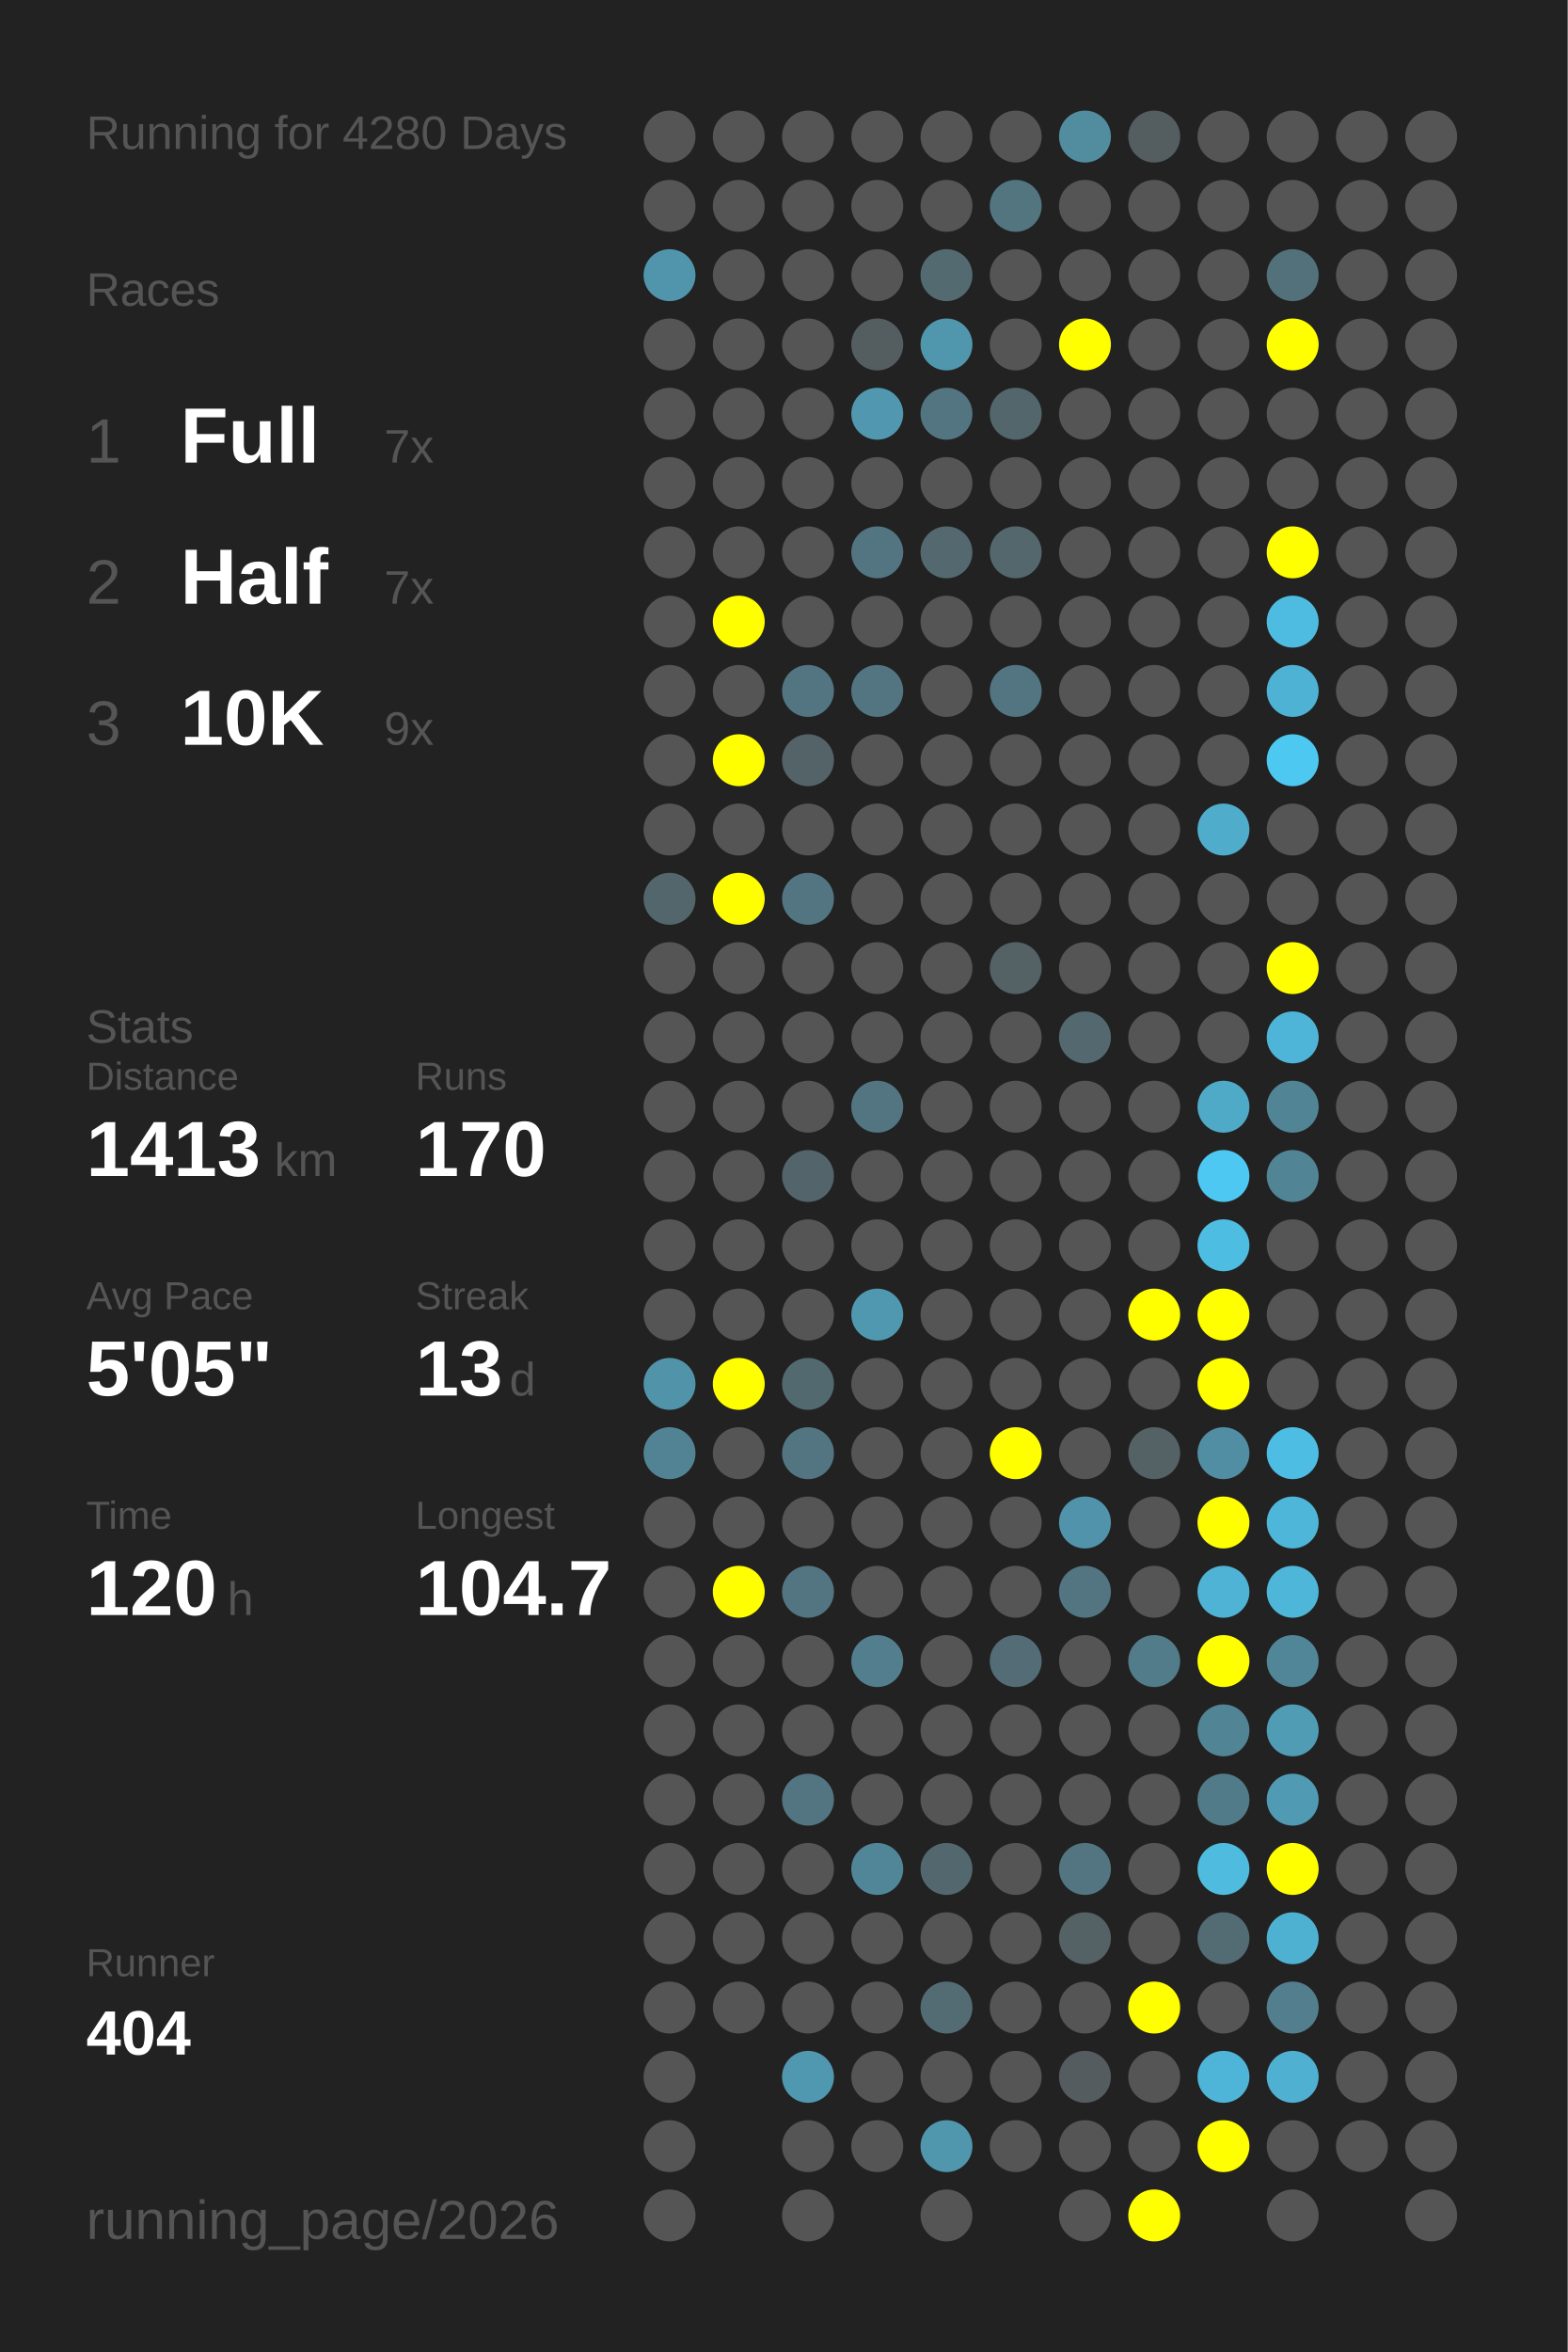
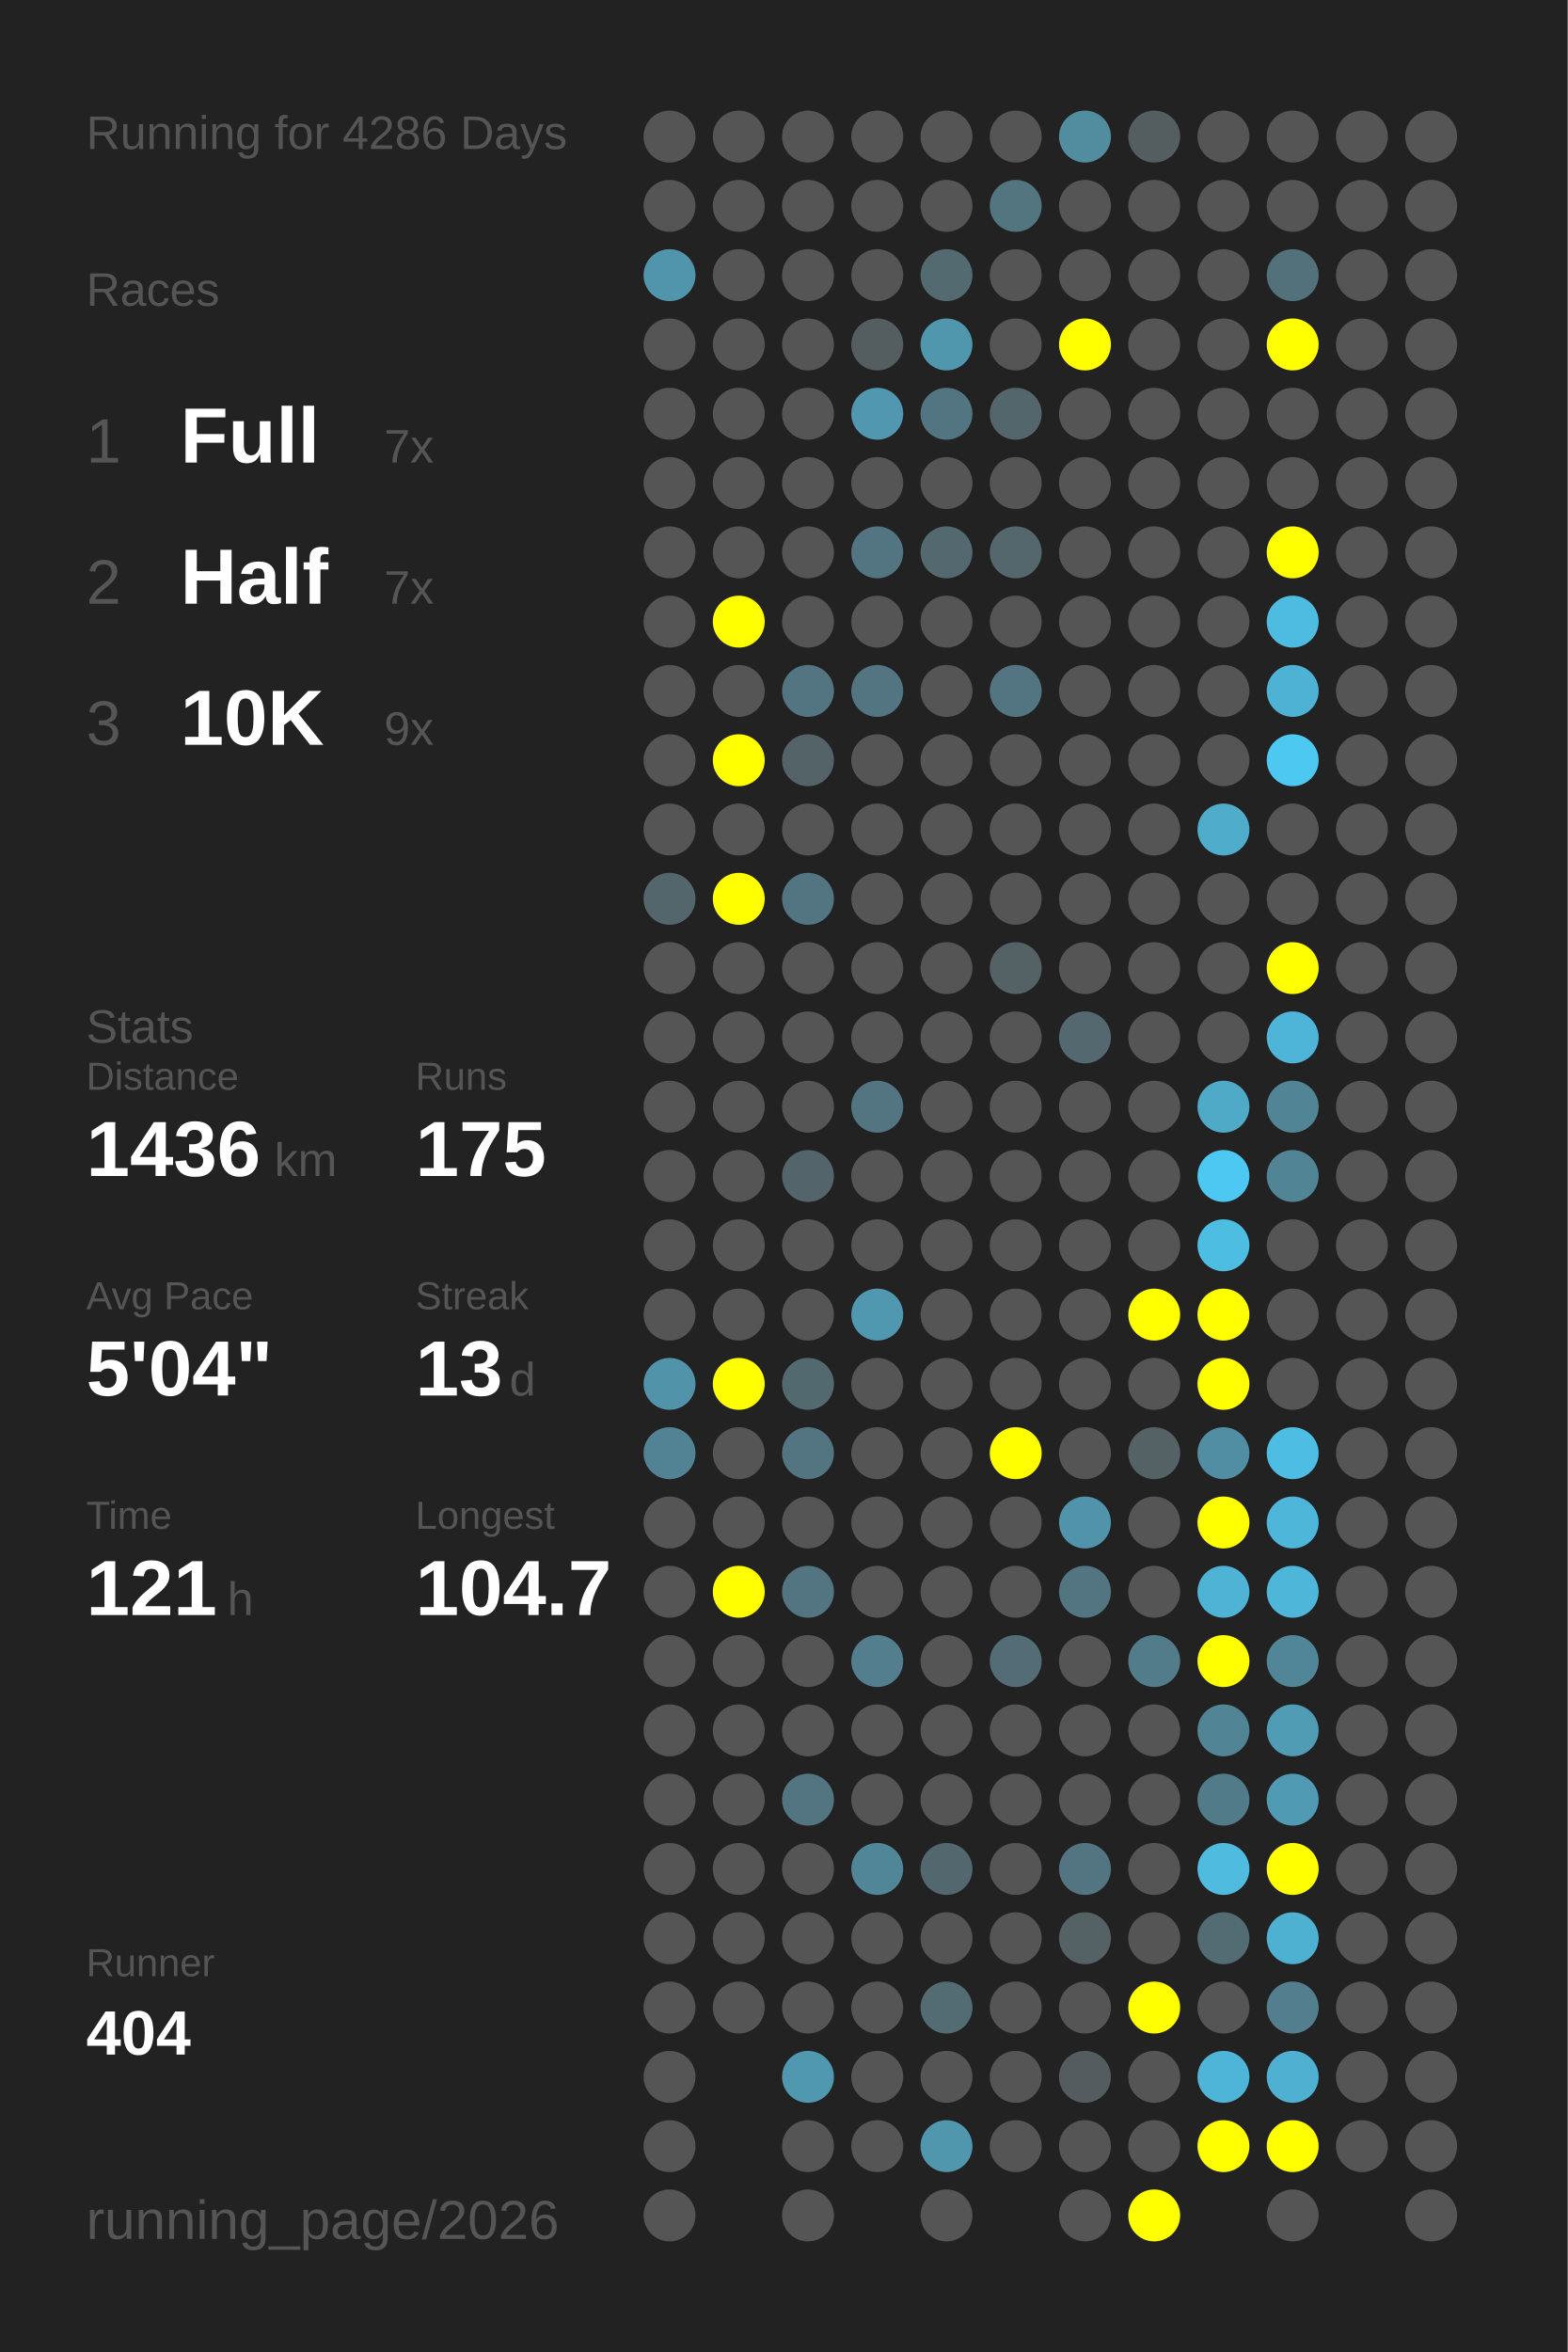
<svg xmlns="http://www.w3.org/2000/svg" baseProfile="full" height="300mm" version="1.1" viewBox="0,0,200,300" width="200mm">
  <defs />
  <rect fill="#222222" height="300" width="200" x="0" y="0" />
-   <text fill="#555555" style="font-size:6px; font-family:Arial;" x="11" y="19">Running for 4280 Days</text>
+   <text fill="#555555" style="font-size:6px; font-family:Arial;" x="11" y="19">Running for 4286 Days</text>
  <text fill="#555555" style="font-size:6px; font-family:Arial;" x="11" y="39">Races</text>
  <text fill="#555555" style="font-size:8px; font-family:Arial;" x="11" y="59">1</text>
  <text fill="#FFFFFF" style="font-size:10px; font-family:Arial; font-weight:bold;" x="23" y="59">Full</text>
  <text fill="#555555" style="font-size:6px; font-family:Arial;" x="49" y="59">7x</text>
  <text fill="#555555" style="font-size:8px; font-family:Arial;" x="11" y="77">2</text>
  <text fill="#FFFFFF" style="font-size:10px; font-family:Arial; font-weight:bold;" x="23" y="77">Half</text>
  <text fill="#555555" style="font-size:6px; font-family:Arial;" x="49" y="77">7x</text>
  <text fill="#555555" style="font-size:8px; font-family:Arial;" x="11" y="95">3</text>
  <text fill="#FFFFFF" style="font-size:10px; font-family:Arial; font-weight:bold;" x="23" y="95">10K</text>
  <text fill="#555555" style="font-size:6px; font-family:Arial;" x="49" y="95">9x</text>
  <text fill="#555555" style="font-size:6px; font-family:Arial;" x="11" y="133">Stats</text>
  <text fill="#555555" style="font-size:5px; font-family:Arial;" x="11" y="139">Distance</text>
-   <text fill="#FFFFFF" style="font-size:10px; font-family:Arial; font-weight:bold;" x="11" y="150">1413</text>
+   <text fill="#FFFFFF" style="font-size:10px; font-family:Arial; font-weight:bold;" x="11" y="150">1436</text>
  <text fill="#555555" style="font-size:6px; font-family:Arial;" x="35" y="150">km</text>
  <text fill="#555555" style="font-size:5px; font-family:Arial;" x="53" y="139">Runs</text>
-   <text fill="#FFFFFF" style="font-size:10px; font-family:Arial; font-weight:bold;" x="53" y="150">170</text>
+   <text fill="#FFFFFF" style="font-size:10px; font-family:Arial; font-weight:bold;" x="53" y="150">175</text>
  <text fill="#555555" style="font-size:5px; font-family:Arial;" x="11" y="167">Avg Pace</text>
-   <text fill="#FFFFFF" style="font-size:10px; font-family:Arial; font-weight:bold;" x="11" y="178">5'05"</text>
+   <text fill="#FFFFFF" style="font-size:10px; font-family:Arial; font-weight:bold;" x="11" y="178">5'04"</text>
  <text fill="#555555" style="font-size:5px; font-family:Arial;" x="53" y="167">Streak</text>
  <text fill="#FFFFFF" style="font-size:10px; font-family:Arial; font-weight:bold;" x="53" y="178">13</text>
  <text fill="#555555" style="font-size:6px; font-family:Arial;" x="65" y="178">d</text>
  <text fill="#555555" style="font-size:5px; font-family:Arial;" x="11" y="195">Time</text>
-   <text fill="#FFFFFF" style="font-size:10px; font-family:Arial; font-weight:bold;" x="11" y="206">120</text>
+   <text fill="#FFFFFF" style="font-size:10px; font-family:Arial; font-weight:bold;" x="11" y="206">121</text>
  <text fill="#555555" style="font-size:6px; font-family:Arial;" x="29" y="206">h</text>
  <text fill="#555555" style="font-size:5px; font-family:Arial;" x="53" y="195">Longest</text>
  <text fill="#FFFFFF" style="font-size:10px; font-family:Arial; font-weight:bold;" x="53" y="206">104.7</text>
  <text fill="#555555" style="font-size:5px; font-family:Arial;" x="11" y="252.065">Runner</text>
  <text fill="#FFFFFF" style="font-size:8px; font-family:Arial; font-weight:bold;" x="11" y="262.065">404</text>
  <text fill="#555555" style="font-size:7px; font-family:Arial;" x="11" y="285.581">running_page/2026</text>
  <circle cx="85.417" cy="17.419" fill="#555555" r="3.312" />
  <circle cx="85.417" cy="26.258" fill="#555555" r="3.312" />
  <circle cx="85.417" cy="35.097" fill="#5095ac" r="3.312" />
  <circle cx="85.417" cy="43.935" fill="#555555" r="3.312" />
  <circle cx="85.417" cy="52.774" fill="#555555" r="3.312" />
  <circle cx="85.417" cy="61.613" fill="#555555" r="3.312" />
  <circle cx="85.417" cy="70.452" fill="#555555" r="3.312" />
  <circle cx="85.417" cy="79.29" fill="#555555" r="3.312" />
  <circle cx="85.417" cy="88.129" fill="#555555" r="3.312" />
  <circle cx="85.417" cy="96.968" fill="#555555" r="3.312" />
  <circle cx="85.417" cy="105.806" fill="#555555" r="3.312" />
  <circle cx="85.417" cy="114.645" fill="#53666c" r="3.312" />
  <circle cx="85.417" cy="123.484" fill="#555555" r="3.312" />
  <circle cx="85.417" cy="132.323" fill="#555555" r="3.312" />
  <circle cx="85.417" cy="141.161" fill="#555555" r="3.312" />
  <circle cx="85.417" cy="150" fill="#555555" r="3.312" />
  <circle cx="85.417" cy="158.839" fill="#555555" r="3.312" />
  <circle cx="85.417" cy="167.677" fill="#555555" r="3.312" />
  <circle cx="85.417" cy="176.516" fill="#5193a9" r="3.312" />
  <circle cx="85.417" cy="185.355" fill="#528394" r="3.312" />
  <circle cx="85.417" cy="194.194" fill="#555555" r="3.312" />
  <circle cx="85.417" cy="203.032" fill="#555555" r="3.312" />
  <circle cx="85.417" cy="211.871" fill="#555555" r="3.312" />
  <circle cx="85.417" cy="220.71" fill="#555555" r="3.312" />
  <circle cx="85.417" cy="229.548" fill="#555555" r="3.312" />
  <circle cx="85.417" cy="238.387" fill="#555555" r="3.312" />
  <circle cx="85.417" cy="247.226" fill="#555555" r="3.312" />
  <circle cx="85.417" cy="256.065" fill="#555555" r="3.312" />
  <circle cx="85.417" cy="264.903" fill="#555555" r="3.312" />
  <circle cx="85.417" cy="273.742" fill="#555555" r="3.312" />
  <circle cx="85.417" cy="282.581" fill="#555555" r="3.312" />
  <circle cx="94.25" cy="17.419" fill="#555555" r="3.312" />
  <circle cx="94.25" cy="26.258" fill="#555555" r="3.312" />
  <circle cx="94.25" cy="35.097" fill="#555555" r="3.312" />
  <circle cx="94.25" cy="43.935" fill="#555555" r="3.312" />
  <circle cx="94.25" cy="52.774" fill="#555555" r="3.312" />
  <circle cx="94.25" cy="61.613" fill="#555555" r="3.312" />
  <circle cx="94.25" cy="70.452" fill="#555555" r="3.312" />
  <circle cx="94.25" cy="79.29" fill="#FFFF00" r="3.312" />
  <circle cx="94.25" cy="88.129" fill="#555555" r="3.312" />
  <circle cx="94.25" cy="96.968" fill="#FFFF00" r="3.312" />
  <circle cx="94.25" cy="105.806" fill="#555555" r="3.312" />
  <circle cx="94.25" cy="114.645" fill="#FFFF00" r="3.312" />
  <circle cx="94.25" cy="123.484" fill="#555555" r="3.312" />
  <circle cx="94.25" cy="132.323" fill="#555555" r="3.312" />
  <circle cx="94.25" cy="141.161" fill="#555555" r="3.312" />
  <circle cx="94.25" cy="150" fill="#555555" r="3.312" />
  <circle cx="94.25" cy="158.839" fill="#555555" r="3.312" />
  <circle cx="94.25" cy="167.677" fill="#555555" r="3.312" />
  <circle cx="94.25" cy="176.516" fill="#FFFF00" r="3.312" />
  <circle cx="94.25" cy="185.355" fill="#555555" r="3.312" />
  <circle cx="94.25" cy="194.194" fill="#555555" r="3.312" />
  <circle cx="94.25" cy="203.032" fill="#FFFF00" r="3.312" />
  <circle cx="94.25" cy="211.871" fill="#555555" r="3.312" />
  <circle cx="94.25" cy="220.71" fill="#555555" r="3.312" />
  <circle cx="94.25" cy="229.548" fill="#555555" r="3.312" />
  <circle cx="94.25" cy="238.387" fill="#555555" r="3.312" />
  <circle cx="94.25" cy="247.226" fill="#555555" r="3.312" />
  <circle cx="94.25" cy="256.065" fill="#555555" r="3.312" />
  <circle cx="103.083" cy="17.419" fill="#555555" r="3.312" />
  <circle cx="103.083" cy="26.258" fill="#555555" r="3.312" />
  <circle cx="103.083" cy="35.097" fill="#555555" r="3.312" />
  <circle cx="103.083" cy="43.935" fill="#555555" r="3.312" />
  <circle cx="103.083" cy="52.774" fill="#555555" r="3.312" />
  <circle cx="103.083" cy="61.613" fill="#555555" r="3.312" />
  <circle cx="103.083" cy="70.452" fill="#555555" r="3.312" />
  <circle cx="103.083" cy="79.29" fill="#555555" r="3.312" />
  <circle cx="103.083" cy="88.129" fill="#527581" r="3.312" />
  <circle cx="103.083" cy="96.968" fill="#546368" r="3.312" />
  <circle cx="103.083" cy="105.806" fill="#555555" r="3.312" />
  <circle cx="103.083" cy="114.645" fill="#527581" r="3.312" />
  <circle cx="103.083" cy="123.484" fill="#555555" r="3.312" />
  <circle cx="103.083" cy="132.323" fill="#555555" r="3.312" />
  <circle cx="103.083" cy="141.161" fill="#555555" r="3.312" />
  <circle cx="103.083" cy="150" fill="#53646a" r="3.312" />
  <circle cx="103.083" cy="158.839" fill="#555555" r="3.312" />
  <circle cx="103.083" cy="167.677" fill="#555555" r="3.312" />
  <circle cx="103.083" cy="176.516" fill="#536970" r="3.312" />
  <circle cx="103.083" cy="185.355" fill="#527581" r="3.312" />
  <circle cx="103.083" cy="194.194" fill="#555555" r="3.312" />
  <circle cx="103.083" cy="203.032" fill="#527581" r="3.312" />
  <circle cx="103.083" cy="211.871" fill="#555555" r="3.312" />
  <circle cx="103.083" cy="220.71" fill="#555555" r="3.312" />
  <circle cx="103.083" cy="229.548" fill="#527581" r="3.312" />
  <circle cx="103.083" cy="238.387" fill="#555555" r="3.312" />
  <circle cx="103.083" cy="247.226" fill="#555555" r="3.312" />
  <circle cx="103.083" cy="256.065" fill="#555555" r="3.312" />
  <circle cx="103.083" cy="264.903" fill="#5098b0" r="3.312" />
  <circle cx="103.083" cy="273.742" fill="#555555" r="3.312" />
  <circle cx="103.083" cy="282.581" fill="#555555" r="3.312" />
  <circle cx="111.917" cy="17.419" fill="#555555" r="3.312" />
  <circle cx="111.917" cy="26.258" fill="#555555" r="3.312" />
  <circle cx="111.917" cy="35.097" fill="#555555" r="3.312" />
  <circle cx="111.917" cy="43.935" fill="#545e61" r="3.312" />
  <circle cx="111.917" cy="52.774" fill="#5097af" r="3.312" />
  <circle cx="111.917" cy="61.613" fill="#555555" r="3.312" />
  <circle cx="111.917" cy="70.452" fill="#527581" r="3.312" />
  <circle cx="111.917" cy="79.29" fill="#555555" r="3.312" />
  <circle cx="111.917" cy="88.129" fill="#527581" r="3.312" />
  <circle cx="111.917" cy="96.968" fill="#555555" r="3.312" />
  <circle cx="111.917" cy="105.806" fill="#555555" r="3.312" />
  <circle cx="111.917" cy="114.645" fill="#555555" r="3.312" />
  <circle cx="111.917" cy="123.484" fill="#555555" r="3.312" />
  <circle cx="111.917" cy="132.323" fill="#555555" r="3.312" />
  <circle cx="111.917" cy="141.161" fill="#527581" r="3.312" />
  <circle cx="111.917" cy="150" fill="#555555" r="3.312" />
  <circle cx="111.917" cy="158.839" fill="#555555" r="3.312" />
  <circle cx="111.917" cy="167.677" fill="#5098b0" r="3.312" />
  <circle cx="111.917" cy="176.516" fill="#555555" r="3.312" />
  <circle cx="111.917" cy="185.355" fill="#555555" r="3.312" />
  <circle cx="111.917" cy="194.194" fill="#555555" r="3.312" />
  <circle cx="111.917" cy="203.032" fill="#555555" r="3.312" />
  <circle cx="111.917" cy="211.871" fill="#527e8e" r="3.312" />
  <circle cx="111.917" cy="220.71" fill="#555555" r="3.312" />
  <circle cx="111.917" cy="229.548" fill="#555555" r="3.312" />
  <circle cx="111.917" cy="238.387" fill="#518698" r="3.312" />
  <circle cx="111.917" cy="247.226" fill="#555555" r="3.312" />
  <circle cx="111.917" cy="256.065" fill="#555555" r="3.312" />
  <circle cx="111.917" cy="264.903" fill="#555555" r="3.312" />
  <circle cx="111.917" cy="273.742" fill="#555555" r="3.312" />
  <circle cx="120.75" cy="17.419" fill="#555555" r="3.312" />
  <circle cx="120.75" cy="26.258" fill="#555555" r="3.312" />
  <circle cx="120.75" cy="35.097" fill="#536a71" r="3.312" />
  <circle cx="120.75" cy="43.935" fill="#5096ad" r="3.312" />
  <circle cx="120.75" cy="52.774" fill="#527581" r="3.312" />
  <circle cx="120.75" cy="61.613" fill="#555555" r="3.312" />
  <circle cx="120.75" cy="70.452" fill="#53686f" r="3.312" />
  <circle cx="120.75" cy="79.29" fill="#555555" r="3.312" />
  <circle cx="120.75" cy="88.129" fill="#555555" r="3.312" />
  <circle cx="120.75" cy="96.968" fill="#555555" r="3.312" />
  <circle cx="120.75" cy="105.806" fill="#555555" r="3.312" />
  <circle cx="120.75" cy="114.645" fill="#555555" r="3.312" />
  <circle cx="120.75" cy="123.484" fill="#555555" r="3.312" />
  <circle cx="120.75" cy="132.323" fill="#555555" r="3.312" />
  <circle cx="120.75" cy="141.161" fill="#555555" r="3.312" />
  <circle cx="120.75" cy="150" fill="#555555" r="3.312" />
  <circle cx="120.75" cy="158.839" fill="#555555" r="3.312" />
  <circle cx="120.75" cy="167.677" fill="#555555" r="3.312" />
  <circle cx="120.75" cy="176.516" fill="#555555" r="3.312" />
  <circle cx="120.75" cy="185.355" fill="#555555" r="3.312" />
  <circle cx="120.75" cy="194.194" fill="#555555" r="3.312" />
  <circle cx="120.75" cy="203.032" fill="#555555" r="3.312" />
  <circle cx="120.75" cy="211.871" fill="#555555" r="3.312" />
  <circle cx="120.75" cy="220.71" fill="#555555" r="3.312" />
  <circle cx="120.75" cy="229.548" fill="#555555" r="3.312" />
  <circle cx="120.75" cy="238.387" fill="#53676e" r="3.312" />
  <circle cx="120.75" cy="247.226" fill="#555555" r="3.312" />
  <circle cx="120.75" cy="256.065" fill="#536c74" r="3.312" />
  <circle cx="120.75" cy="264.903" fill="#555555" r="3.312" />
  <circle cx="120.75" cy="273.742" fill="#5096ad" r="3.312" />
  <circle cx="120.75" cy="282.581" fill="#555555" r="3.312" />
  <circle cx="129.583" cy="17.419" fill="#555555" r="3.312" />
  <circle cx="129.583" cy="26.258" fill="#527580" r="3.312" />
  <circle cx="129.583" cy="35.097" fill="#555555" r="3.312" />
  <circle cx="129.583" cy="43.935" fill="#555555" r="3.312" />
  <circle cx="129.583" cy="52.774" fill="#53666c" r="3.312" />
  <circle cx="129.583" cy="61.613" fill="#555555" r="3.312" />
  <circle cx="129.583" cy="70.452" fill="#53676d" r="3.312" />
  <circle cx="129.583" cy="79.29" fill="#555555" r="3.312" />
  <circle cx="129.583" cy="88.129" fill="#527581" r="3.312" />
  <circle cx="129.583" cy="96.968" fill="#555555" r="3.312" />
  <circle cx="129.583" cy="105.806" fill="#555555" r="3.312" />
  <circle cx="129.583" cy="114.645" fill="#555555" r="3.312" />
  <circle cx="129.583" cy="123.484" fill="#546165" r="3.312" />
  <circle cx="129.583" cy="132.323" fill="#555555" r="3.312" />
  <circle cx="129.583" cy="141.161" fill="#555555" r="3.312" />
  <circle cx="129.583" cy="150" fill="#555555" r="3.312" />
  <circle cx="129.583" cy="158.839" fill="#555555" r="3.312" />
  <circle cx="129.583" cy="167.677" fill="#555555" r="3.312" />
  <circle cx="129.583" cy="176.516" fill="#555555" r="3.312" />
  <circle cx="129.583" cy="185.355" fill="#FFFF00" r="3.312" />
  <circle cx="129.583" cy="194.194" fill="#555555" r="3.312" />
  <circle cx="129.583" cy="203.032" fill="#555555" r="3.312" />
  <circle cx="129.583" cy="211.871" fill="#536c75" r="3.312" />
  <circle cx="129.583" cy="220.71" fill="#555555" r="3.312" />
  <circle cx="129.583" cy="229.548" fill="#555555" r="3.312" />
  <circle cx="129.583" cy="238.387" fill="#555555" r="3.312" />
  <circle cx="129.583" cy="247.226" fill="#555555" r="3.312" />
  <circle cx="129.583" cy="256.065" fill="#555555" r="3.312" />
  <circle cx="129.583" cy="264.903" fill="#555555" r="3.312" />
  <circle cx="129.583" cy="273.742" fill="#555555" r="3.312" />
  <circle cx="138.417" cy="17.419" fill="#518c9f" r="3.312" />
  <circle cx="138.417" cy="26.258" fill="#555555" r="3.312" />
  <circle cx="138.417" cy="35.097" fill="#555555" r="3.312" />
  <circle cx="138.417" cy="43.935" fill="#FFFF00" r="3.312" />
  <circle cx="138.417" cy="52.774" fill="#555555" r="3.312" />
  <circle cx="138.417" cy="61.613" fill="#555555" r="3.312" />
  <circle cx="138.417" cy="70.452" fill="#555555" r="3.312" />
  <circle cx="138.417" cy="79.29" fill="#555555" r="3.312" />
  <circle cx="138.417" cy="88.129" fill="#555555" r="3.312" />
  <circle cx="138.417" cy="96.968" fill="#555555" r="3.312" />
  <circle cx="138.417" cy="105.806" fill="#555555" r="3.312" />
  <circle cx="138.417" cy="114.645" fill="#555555" r="3.312" />
  <circle cx="138.417" cy="123.484" fill="#555555" r="3.312" />
  <circle cx="138.417" cy="132.323" fill="#53686f" r="3.312" />
  <circle cx="138.417" cy="141.161" fill="#555555" r="3.312" />
  <circle cx="138.417" cy="150" fill="#555555" r="3.312" />
  <circle cx="138.417" cy="158.839" fill="#555555" r="3.312" />
  <circle cx="138.417" cy="167.677" fill="#555555" r="3.312" />
  <circle cx="138.417" cy="176.516" fill="#555555" r="3.312" />
  <circle cx="138.417" cy="185.355" fill="#555555" r="3.312" />
  <circle cx="138.417" cy="194.194" fill="#5093aa" r="3.312" />
  <circle cx="138.417" cy="203.032" fill="#527581" r="3.312" />
  <circle cx="138.417" cy="211.871" fill="#555555" r="3.312" />
  <circle cx="138.417" cy="220.71" fill="#555555" r="3.312" />
  <circle cx="138.417" cy="229.548" fill="#555555" r="3.312" />
  <circle cx="138.417" cy="238.387" fill="#527581" r="3.312" />
  <circle cx="138.417" cy="247.226" fill="#546165" r="3.312" />
  <circle cx="138.417" cy="256.065" fill="#555555" r="3.312" />
  <circle cx="138.417" cy="264.903" fill="#545c5f" r="3.312" />
  <circle cx="138.417" cy="273.742" fill="#555555" r="3.312" />
  <circle cx="138.417" cy="282.581" fill="#555555" r="3.312" />
  <circle cx="147.25" cy="17.419" fill="#545e61" r="3.312" />
  <circle cx="147.25" cy="26.258" fill="#555555" r="3.312" />
  <circle cx="147.25" cy="35.097" fill="#555555" r="3.312" />
  <circle cx="147.25" cy="43.935" fill="#555555" r="3.312" />
  <circle cx="147.25" cy="52.774" fill="#555555" r="3.312" />
  <circle cx="147.25" cy="61.613" fill="#555555" r="3.312" />
  <circle cx="147.25" cy="70.452" fill="#555555" r="3.312" />
  <circle cx="147.25" cy="79.29" fill="#555555" r="3.312" />
  <circle cx="147.25" cy="88.129" fill="#555555" r="3.312" />
  <circle cx="147.25" cy="96.968" fill="#555555" r="3.312" />
  <circle cx="147.25" cy="105.806" fill="#555555" r="3.312" />
  <circle cx="147.25" cy="114.645" fill="#555555" r="3.312" />
  <circle cx="147.25" cy="123.484" fill="#555555" r="3.312" />
  <circle cx="147.25" cy="132.323" fill="#555555" r="3.312" />
  <circle cx="147.25" cy="141.161" fill="#555555" r="3.312" />
  <circle cx="147.25" cy="150" fill="#555555" r="3.312" />
  <circle cx="147.25" cy="158.839" fill="#555555" r="3.312" />
  <circle cx="147.25" cy="167.677" fill="#FFFF00" r="3.312" />
  <circle cx="147.25" cy="176.516" fill="#555555" r="3.312" />
  <circle cx="147.25" cy="185.355" fill="#546165" r="3.312" />
  <circle cx="147.25" cy="194.194" fill="#555555" r="3.312" />
  <circle cx="147.25" cy="203.032" fill="#555555" r="3.312" />
  <circle cx="147.25" cy="211.871" fill="#527c8a" r="3.312" />
  <circle cx="147.25" cy="220.71" fill="#555555" r="3.312" />
  <circle cx="147.25" cy="229.548" fill="#555555" r="3.312" />
  <circle cx="147.25" cy="238.387" fill="#555555" r="3.312" />
  <circle cx="147.25" cy="247.226" fill="#555555" r="3.312" />
  <circle cx="147.25" cy="256.065" fill="#FFFF00" r="3.312" />
  <circle cx="147.25" cy="264.903" fill="#555555" r="3.312" />
  <circle cx="147.25" cy="273.742" fill="#555555" r="3.312" />
  <circle cx="147.25" cy="282.581" fill="#FFFF00" r="3.312" />
  <circle cx="156.083" cy="17.419" fill="#555555" r="3.312" />
  <circle cx="156.083" cy="26.258" fill="#555555" r="3.312" />
  <circle cx="156.083" cy="35.097" fill="#555555" r="3.312" />
  <circle cx="156.083" cy="43.935" fill="#555555" r="3.312" />
  <circle cx="156.083" cy="52.774" fill="#555555" r="3.312" />
  <circle cx="156.083" cy="61.613" fill="#555555" r="3.312" />
  <circle cx="156.083" cy="70.452" fill="#555555" r="3.312" />
  <circle cx="156.083" cy="79.29" fill="#555555" r="3.312" />
  <circle cx="156.083" cy="88.129" fill="#555555" r="3.312" />
  <circle cx="156.083" cy="96.968" fill="#555555" r="3.312" />
  <circle cx="156.083" cy="105.806" fill="#4faccb" r="3.312" />
  <circle cx="156.083" cy="114.645" fill="#555555" r="3.312" />
  <circle cx="156.083" cy="123.484" fill="#555555" r="3.312" />
  <circle cx="156.083" cy="132.323" fill="#555555" r="3.312" />
  <circle cx="156.083" cy="141.161" fill="#4faac8" r="3.312" />
  <circle cx="156.083" cy="150" fill="#4dc8f2" r="3.312" />
  <circle cx="156.083" cy="158.839" fill="#4ebde2" r="3.312" />
  <circle cx="156.083" cy="167.677" fill="#FFFF00" r="3.312" />
  <circle cx="156.083" cy="176.516" fill="#FFFF00" r="3.312" />
  <circle cx="156.083" cy="185.355" fill="#518ea3" r="3.312" />
  <circle cx="156.083" cy="194.194" fill="#FFFF00" r="3.312" />
  <circle cx="156.083" cy="203.032" fill="#4eb3d5" r="3.312" />
  <circle cx="156.083" cy="211.871" fill="#FFFF00" r="3.312" />
  <circle cx="156.083" cy="220.71" fill="#518495" r="3.312" />
  <circle cx="156.083" cy="229.548" fill="#527b89" r="3.312" />
  <circle cx="156.083" cy="238.387" fill="#4ebbdf" r="3.312" />
  <circle cx="156.083" cy="247.226" fill="#536b73" r="3.312" />
  <circle cx="156.083" cy="256.065" fill="#555555" r="3.312" />
  <circle cx="156.083" cy="264.903" fill="#4eb5d8" r="3.312" />
  <circle cx="156.083" cy="273.742" fill="#FFFF00" r="3.312" />
  <circle cx="164.917" cy="17.419" fill="#555555" r="3.312" />
  <circle cx="164.917" cy="26.258" fill="#555555" r="3.312" />
  <circle cx="164.917" cy="35.097" fill="#53717b" r="3.312" />
  <circle cx="164.917" cy="43.935" fill="#FFFF00" r="3.312" />
  <circle cx="164.917" cy="52.774" fill="#555555" r="3.312" />
  <circle cx="164.917" cy="61.613" fill="#555555" r="3.312" />
  <circle cx="164.917" cy="70.452" fill="#FFFF00" r="3.312" />
  <circle cx="164.917" cy="79.29" fill="#4ebce1" r="3.312" />
  <circle cx="164.917" cy="88.129" fill="#4eb2d4" r="3.312" />
  <circle cx="164.917" cy="96.968" fill="#4dc8f1" r="3.312" />
  <circle cx="164.917" cy="105.806" fill="#555555" r="3.312" />
  <circle cx="164.917" cy="114.645" fill="#555555" r="3.312" />
  <circle cx="164.917" cy="123.484" fill="#FFFF00" r="3.312" />
  <circle cx="164.917" cy="132.323" fill="#4eb5d8" r="3.312" />
  <circle cx="164.917" cy="141.161" fill="#518596" r="3.312" />
  <circle cx="164.917" cy="150" fill="#518596" r="3.312" />
  <circle cx="164.917" cy="158.839" fill="#555555" r="3.312" />
  <circle cx="164.917" cy="167.677" fill="#555555" r="3.312" />
  <circle cx="164.917" cy="176.516" fill="#555555" r="3.312" />
  <circle cx="164.917" cy="185.355" fill="#4ebde3" r="3.312" />
  <circle cx="164.917" cy="194.194" fill="#4eb6d9" r="3.312" />
  <circle cx="164.917" cy="203.032" fill="#4eb6d9" r="3.312" />
  <circle cx="164.917" cy="211.871" fill="#518698" r="3.312" />
  <circle cx="164.917" cy="220.71" fill="#509cb5" r="3.312" />
  <circle cx="164.917" cy="229.548" fill="#509ab3" r="3.312" />
  <circle cx="164.917" cy="238.387" fill="#FFFF00" r="3.312" />
  <circle cx="164.917" cy="247.226" fill="#4fb1d2" r="3.312" />
  <circle cx="164.917" cy="256.065" fill="#527e8d" r="3.312" />
  <circle cx="164.917" cy="264.903" fill="#4fb0d1" r="3.312" />
-   <circle cx="164.917" cy="273.742" fill="#555555" r="3.312" />
+   <circle cx="164.917" cy="273.742" fill="#FFFF00" r="3.312" />
  <circle cx="164.917" cy="282.581" fill="#555555" r="3.312" />
  <circle cx="173.75" cy="17.419" fill="#555555" r="3.312" />
  <circle cx="173.75" cy="26.258" fill="#555555" r="3.312" />
  <circle cx="173.75" cy="35.097" fill="#555555" r="3.312" />
  <circle cx="173.75" cy="43.935" fill="#555555" r="3.312" />
  <circle cx="173.75" cy="52.774" fill="#555555" r="3.312" />
  <circle cx="173.75" cy="61.613" fill="#555555" r="3.312" />
  <circle cx="173.75" cy="70.452" fill="#555555" r="3.312" />
  <circle cx="173.75" cy="79.29" fill="#555555" r="3.312" />
  <circle cx="173.75" cy="88.129" fill="#555555" r="3.312" />
  <circle cx="173.75" cy="96.968" fill="#555555" r="3.312" />
  <circle cx="173.75" cy="105.806" fill="#555555" r="3.312" />
  <circle cx="173.75" cy="114.645" fill="#555555" r="3.312" />
  <circle cx="173.75" cy="123.484" fill="#555555" r="3.312" />
  <circle cx="173.75" cy="132.323" fill="#555555" r="3.312" />
  <circle cx="173.75" cy="141.161" fill="#555555" r="3.312" />
  <circle cx="173.75" cy="150" fill="#555555" r="3.312" />
  <circle cx="173.75" cy="158.839" fill="#555555" r="3.312" />
  <circle cx="173.75" cy="167.677" fill="#555555" r="3.312" />
  <circle cx="173.75" cy="176.516" fill="#555555" r="3.312" />
  <circle cx="173.75" cy="185.355" fill="#555555" r="3.312" />
  <circle cx="173.75" cy="194.194" fill="#555555" r="3.312" />
  <circle cx="173.75" cy="203.032" fill="#555555" r="3.312" />
  <circle cx="173.75" cy="211.871" fill="#555555" r="3.312" />
  <circle cx="173.75" cy="220.71" fill="#555555" r="3.312" />
  <circle cx="173.75" cy="229.548" fill="#555555" r="3.312" />
  <circle cx="173.75" cy="238.387" fill="#555555" r="3.312" />
  <circle cx="173.75" cy="247.226" fill="#555555" r="3.312" />
  <circle cx="173.75" cy="256.065" fill="#555555" r="3.312" />
  <circle cx="173.75" cy="264.903" fill="#555555" r="3.312" />
  <circle cx="173.75" cy="273.742" fill="#555555" r="3.312" />
  <circle cx="182.583" cy="17.419" fill="#555555" r="3.312" />
  <circle cx="182.583" cy="26.258" fill="#555555" r="3.312" />
  <circle cx="182.583" cy="35.097" fill="#555555" r="3.312" />
  <circle cx="182.583" cy="43.935" fill="#555555" r="3.312" />
  <circle cx="182.583" cy="52.774" fill="#555555" r="3.312" />
  <circle cx="182.583" cy="61.613" fill="#555555" r="3.312" />
  <circle cx="182.583" cy="70.452" fill="#555555" r="3.312" />
  <circle cx="182.583" cy="79.29" fill="#555555" r="3.312" />
  <circle cx="182.583" cy="88.129" fill="#555555" r="3.312" />
  <circle cx="182.583" cy="96.968" fill="#555555" r="3.312" />
  <circle cx="182.583" cy="105.806" fill="#555555" r="3.312" />
  <circle cx="182.583" cy="114.645" fill="#555555" r="3.312" />
  <circle cx="182.583" cy="123.484" fill="#555555" r="3.312" />
  <circle cx="182.583" cy="132.323" fill="#555555" r="3.312" />
  <circle cx="182.583" cy="141.161" fill="#555555" r="3.312" />
  <circle cx="182.583" cy="150" fill="#555555" r="3.312" />
  <circle cx="182.583" cy="158.839" fill="#555555" r="3.312" />
  <circle cx="182.583" cy="167.677" fill="#555555" r="3.312" />
  <circle cx="182.583" cy="176.516" fill="#555555" r="3.312" />
  <circle cx="182.583" cy="185.355" fill="#555555" r="3.312" />
  <circle cx="182.583" cy="194.194" fill="#555555" r="3.312" />
  <circle cx="182.583" cy="203.032" fill="#555555" r="3.312" />
  <circle cx="182.583" cy="211.871" fill="#555555" r="3.312" />
  <circle cx="182.583" cy="220.71" fill="#555555" r="3.312" />
  <circle cx="182.583" cy="229.548" fill="#555555" r="3.312" />
  <circle cx="182.583" cy="238.387" fill="#555555" r="3.312" />
  <circle cx="182.583" cy="247.226" fill="#555555" r="3.312" />
  <circle cx="182.583" cy="256.065" fill="#555555" r="3.312" />
  <circle cx="182.583" cy="264.903" fill="#555555" r="3.312" />
  <circle cx="182.583" cy="273.742" fill="#555555" r="3.312" />
  <circle cx="182.583" cy="282.581" fill="#555555" r="3.312" />
</svg>
